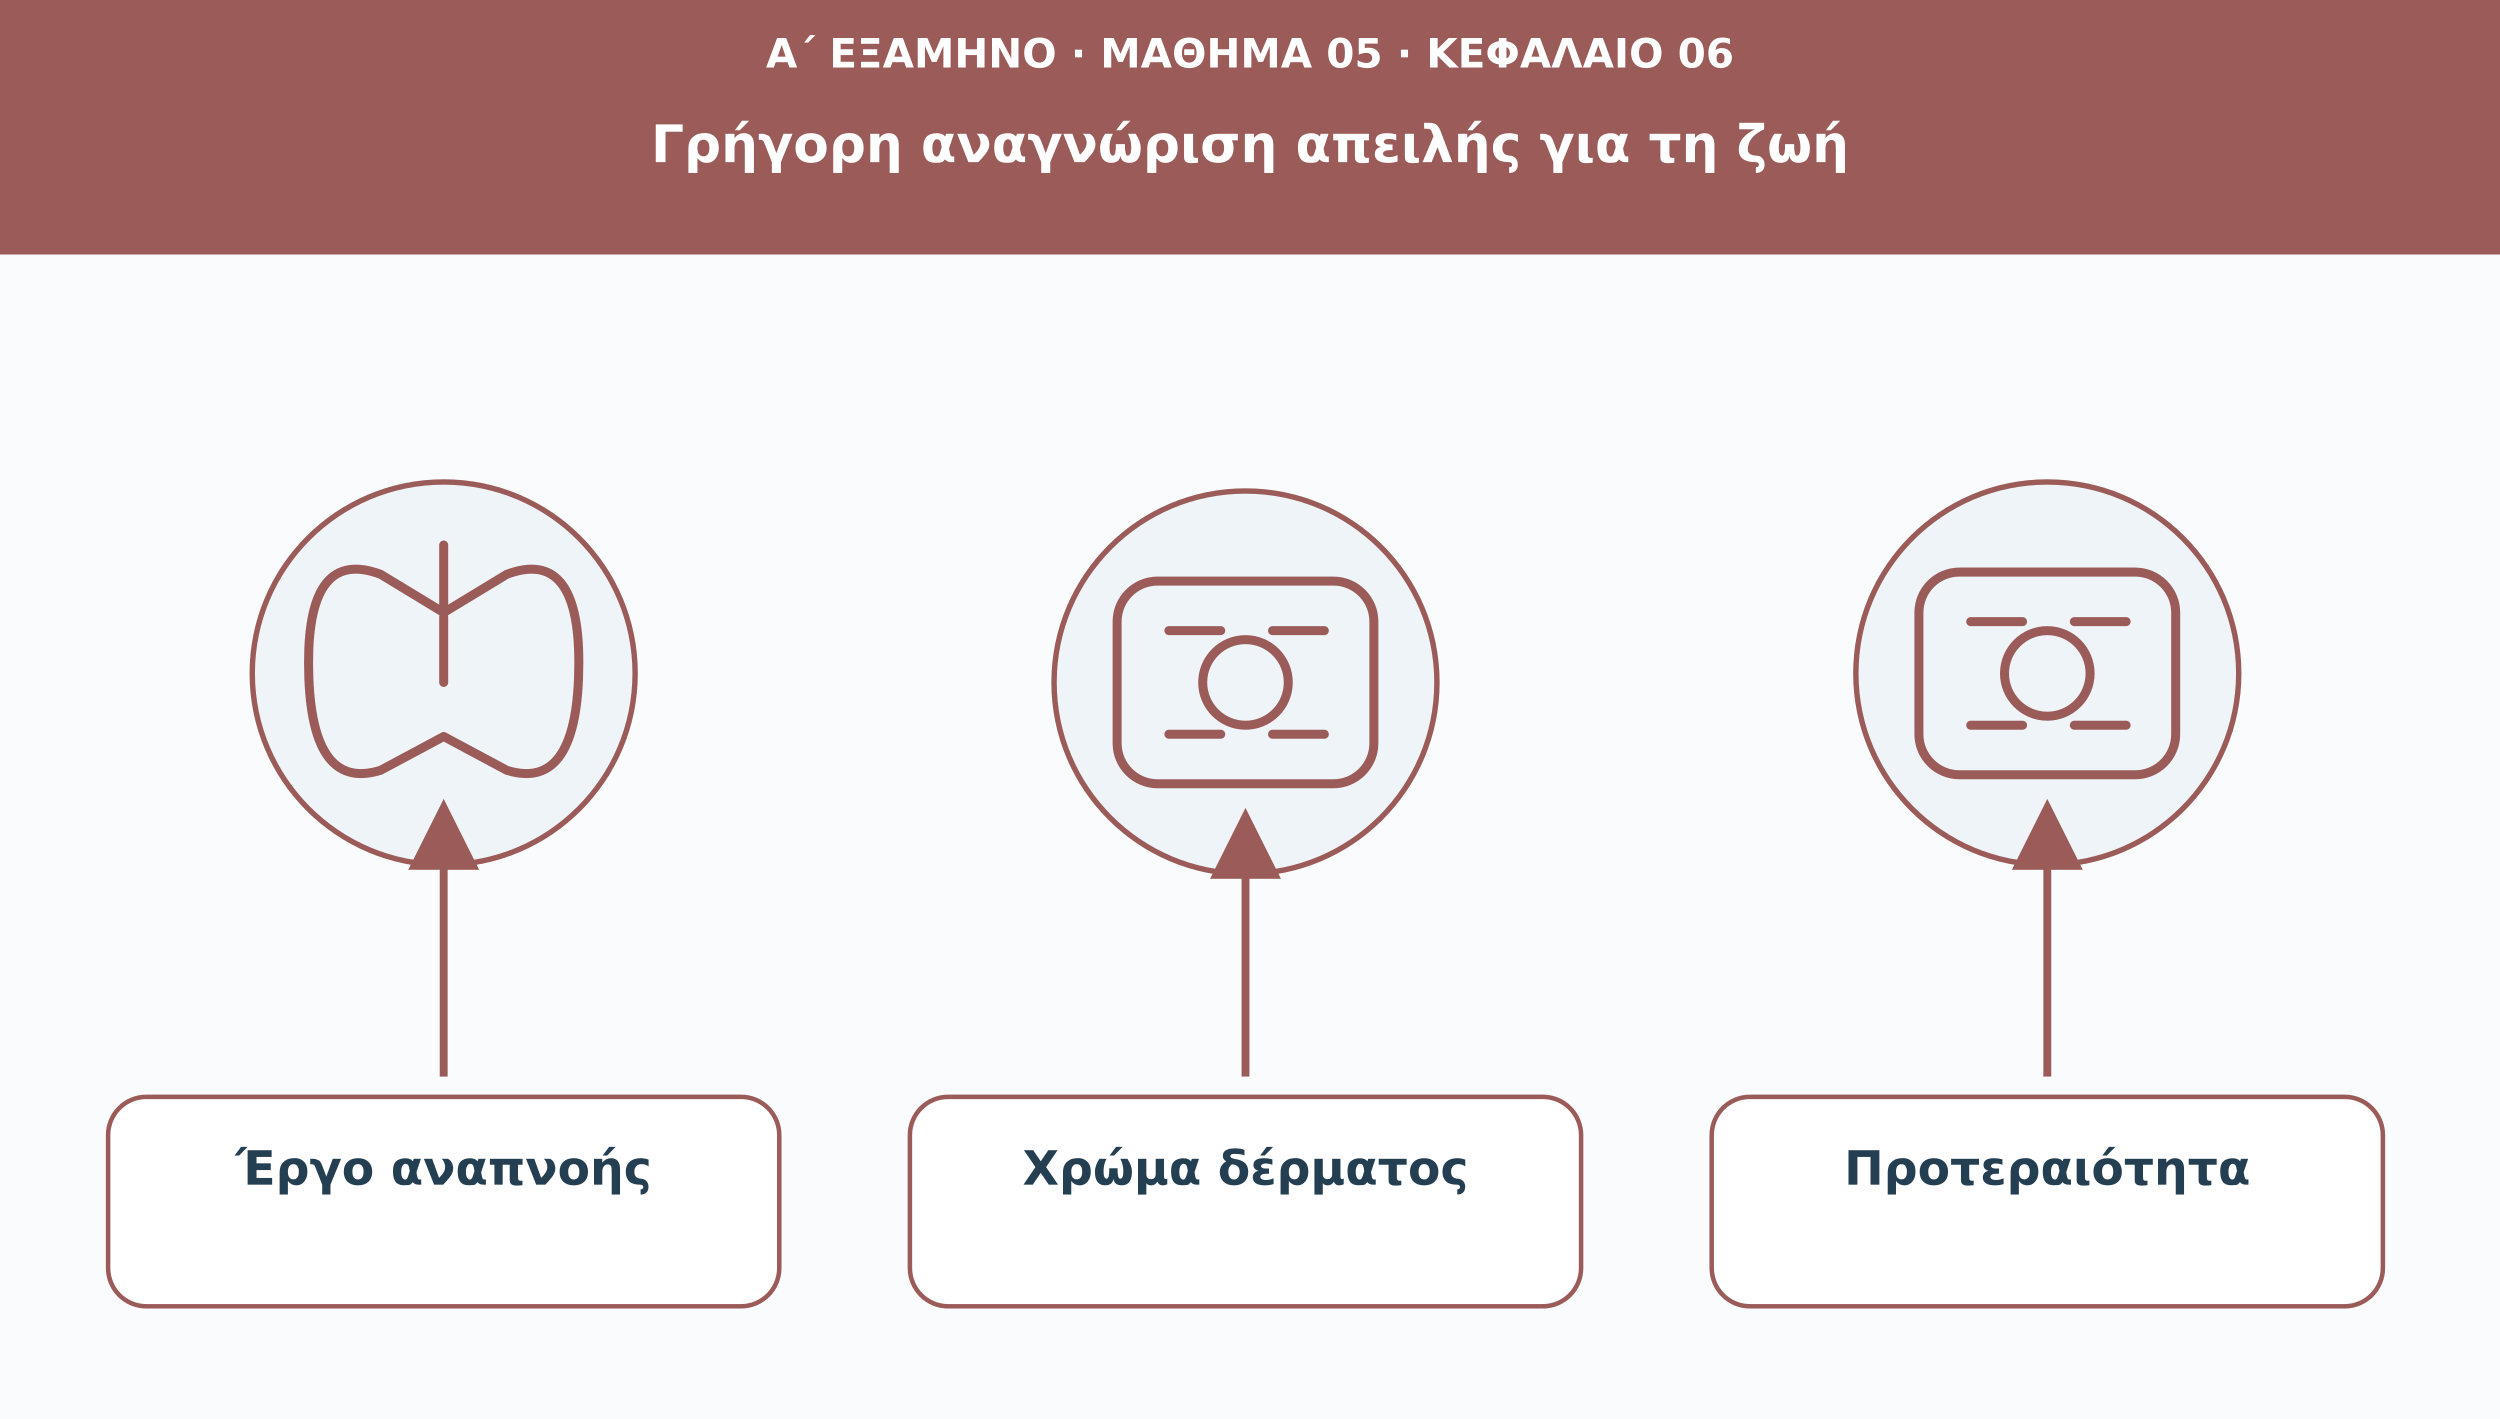
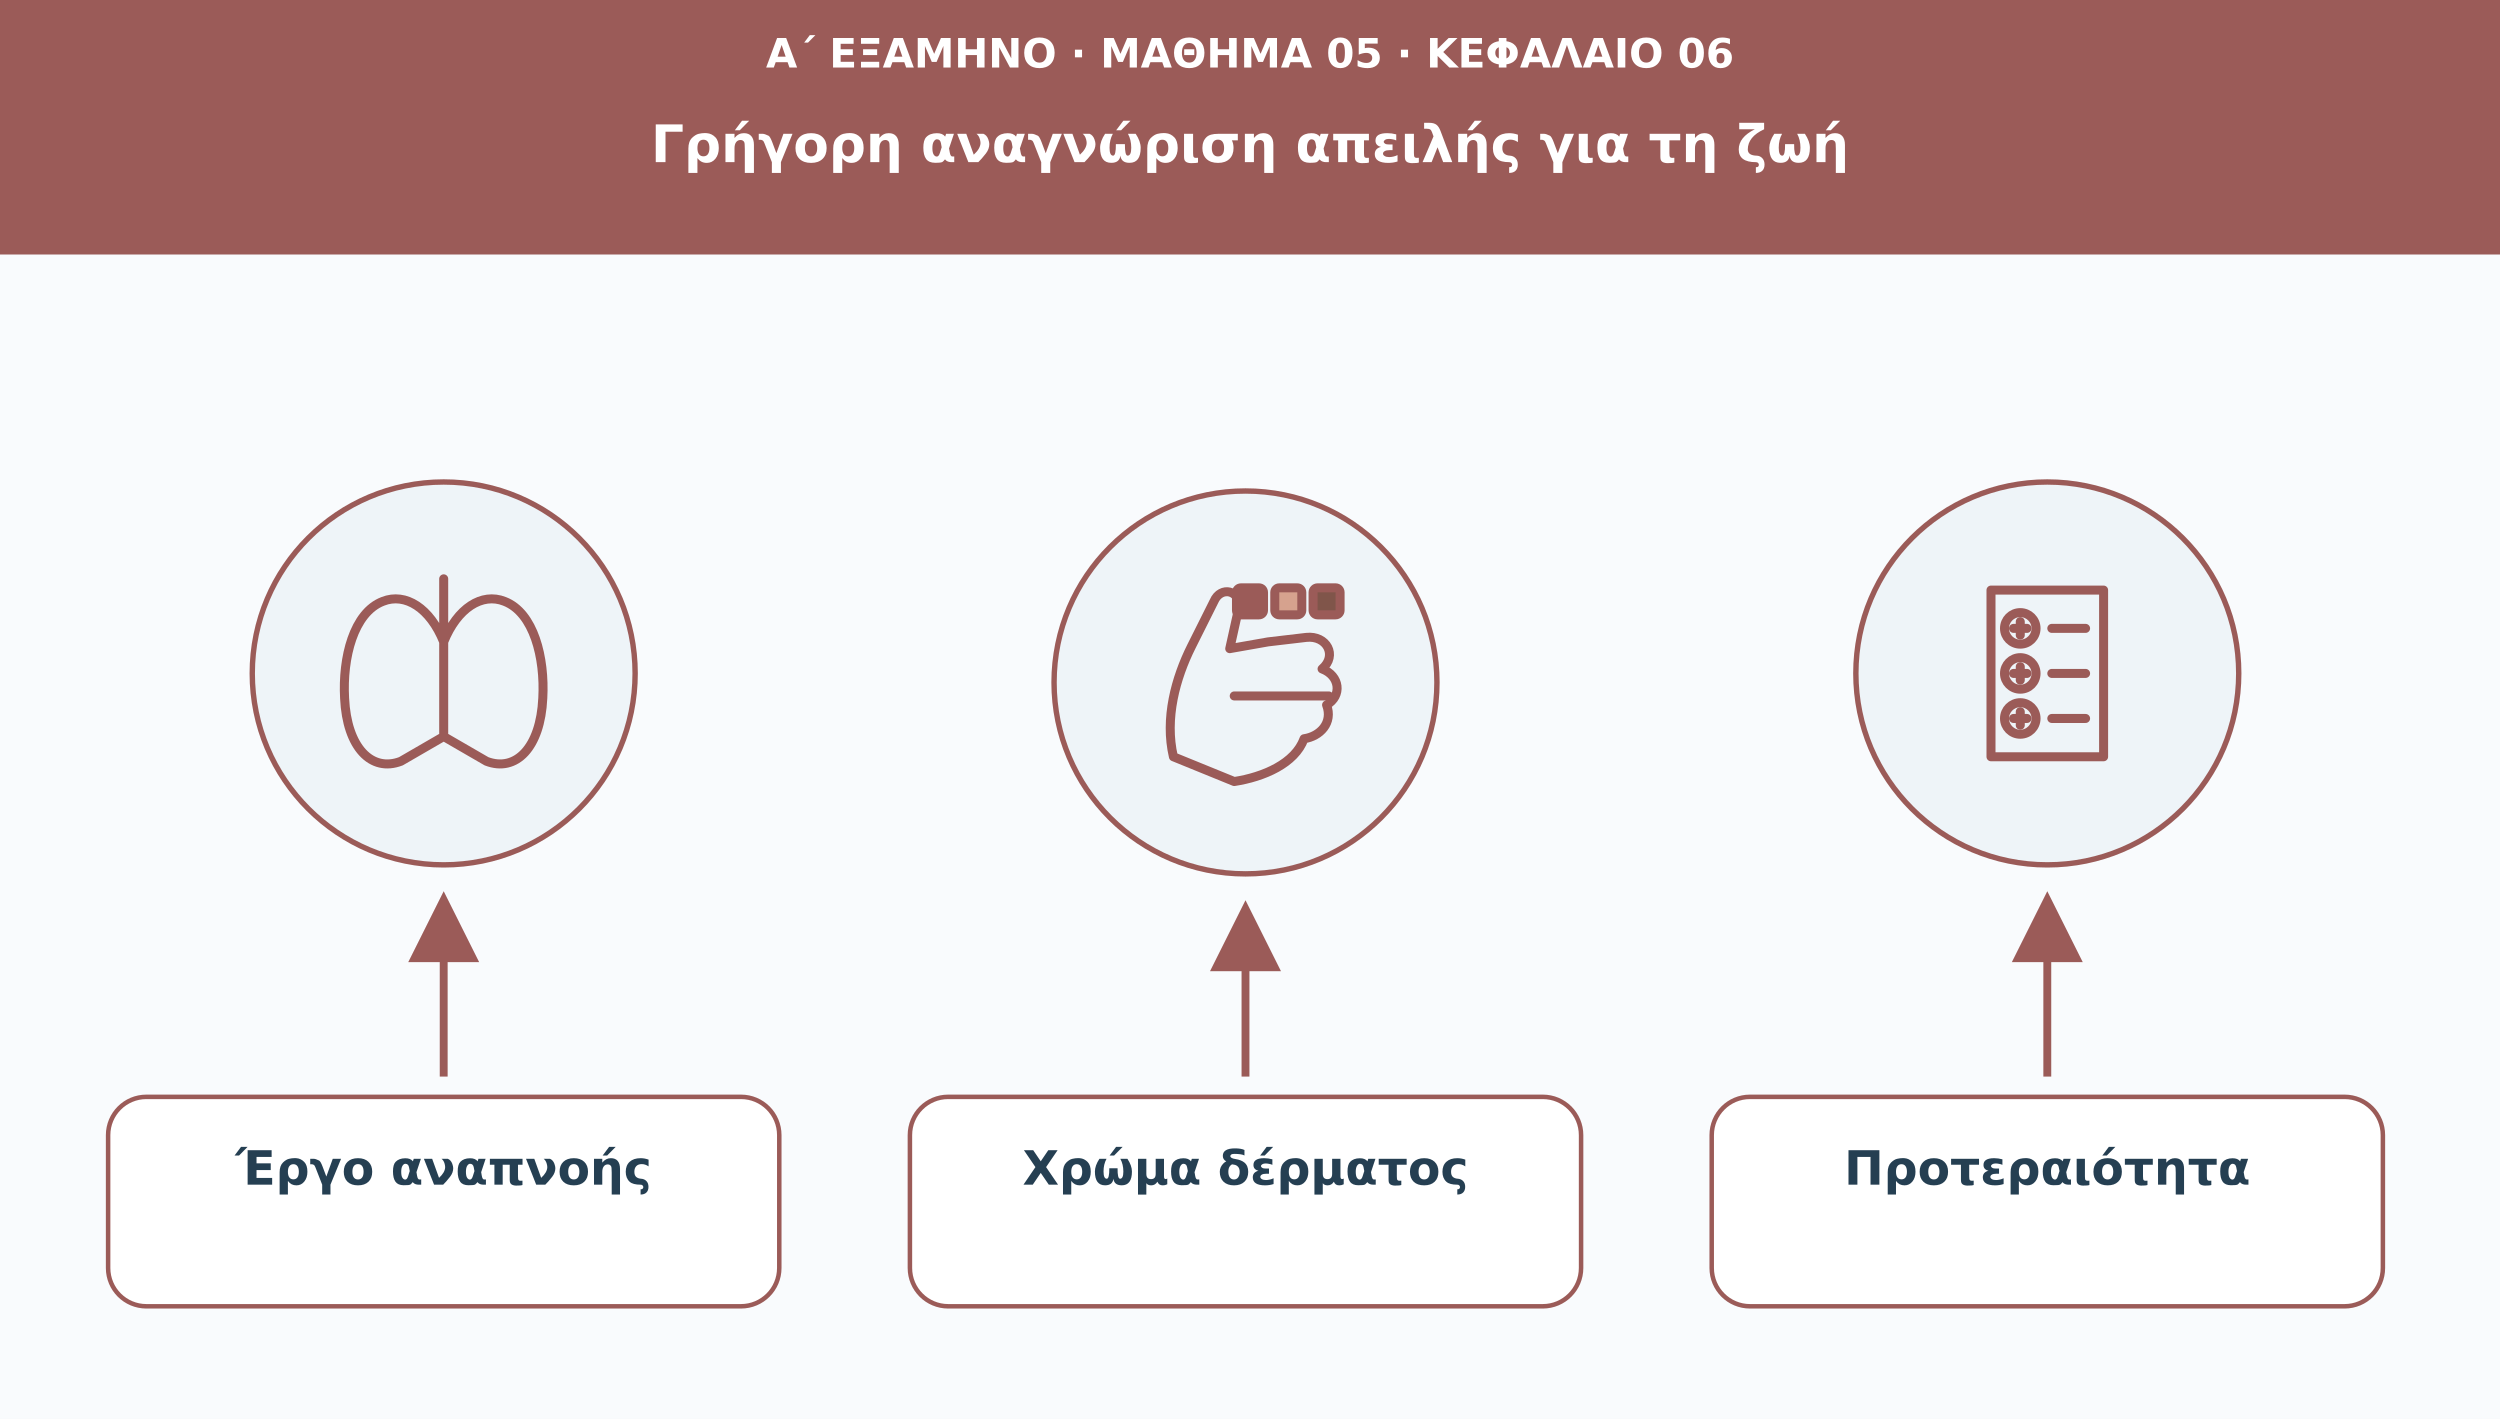
<svg xmlns="http://www.w3.org/2000/svg" viewBox="0 0 1110 630" role="img" aria-labelledby="t d">
  <defs>
    <marker id="arr" viewBox="0 0 10 10" markerWidth="9" markerHeight="9" refX="8" refY="5" orient="auto">
      <path d="M0 0L10 5L0 10Z" fill="#9b5b58" />
    </marker>
  </defs>
  <rect width="1110" height="630" fill="#f9fbfd" />
  <rect width="1110" height="113" fill="#9b5b58" />
  <text x="555" y="30" font-family="DejaVu Sans,Arial,sans-serif" font-size="18" fill="#ffffff" font-weight="690" text-anchor="middle">Α΄ ΕΞΑΜΗΝΟ · ΜΑΘΗΜΑ 05 · ΚΕΦΑΛΑΙΟ 06</text>
  <text x="555" y="72" font-family="DejaVu Sans,Arial,sans-serif" font-size="23" fill="#ffffff" font-weight="720" text-anchor="middle">Γρήγορη αναγνώριση απειλής για τη ζωή</text>
  <circle cx="197" cy="299" r="85" fill="#eef4f8" stroke="#9b5b58" stroke-width="2.4" />
  <g transform="translate(197 299)" fill="none" stroke="#9b5b58" stroke-width="4" stroke-linecap="round" stroke-linejoin="round">
-     <path d="M0-57v30m0 0l-28-17q-32-12-32 39q0 58 32 48l28-15m0-55 28-17q32-12 32 39q0 58-32 48L0 28" />
-     <path d="M0-25v29" />
+     <path d="M0-42v28m0 0c-6-15-17-22-27-18-13 5-18 25-17 43 1 22 12 33 25 28L0 28m0-42c6-15 17-22 27-18 13 5 18 25 17 43-1 22-12 33-25 28L0 28M0-14v42" />
  </g>
-   <path d="M197 478L197 361" stroke="#9b5b58" stroke-width="3.5" marker-end="url(#arr)" />
+   <path d="M197 478L197 402" stroke="#9b5b58" stroke-width="3.5" marker-end="url(#arr)" />
  <rect x="48" y="487" width="298" height="93" rx="17" fill="#ffffff" stroke="#9b5b58" stroke-width="2" />
  <text x="197" y="526" font-family="DejaVu Sans,Arial,sans-serif" font-size="21" fill="#253f52" font-weight="700" text-anchor="middle">Έργο αναπνοής</text>
  <circle cx="553" cy="303" r="85" fill="#eef4f8" stroke="#9b5b58" stroke-width="2.4" />
  <g transform="translate(553 303)" fill="none" stroke="#9b5b58" stroke-width="4" stroke-linecap="round" stroke-linejoin="round">
-     <rect x="-57" y="-45" width="114" height="90" rx="18" />
-     <circle r="19" />
-     <path d="M-34-23h23m23 0h23m-69 46h23m23 0h23" />
+     <path d="M-32 33c-4-17 1-35 8-49l10-20c3-7 12-5 11 3l-4 18 17-3 17-2c9-1 14 8 7 14 8 3 9 12 2 16 3 8-3 14-10 15-4 11-18 17-31 19z" />
+     <path d="M-5 6h42" />
+     <rect x="-4" y="-42" width="12" height="12" rx="2" fill="#9b5b58" />
+     <rect x="13" y="-42" width="12" height="12" rx="2" fill="#d6a28e" />
+     <rect x="30" y="-42" width="12" height="12" rx="2" fill="#80554a" />
  </g>
-   <path d="M553 478L553 365" stroke="#9b5b58" stroke-width="3.5" marker-end="url(#arr)" />
+   <path d="M553 478L553 406" stroke="#9b5b58" stroke-width="3.5" marker-end="url(#arr)" />
  <rect x="404" y="487" width="298" height="93" rx="17" fill="#ffffff" stroke="#9b5b58" stroke-width="2" />
  <text x="553" y="526" font-family="DejaVu Sans,Arial,sans-serif" font-size="21" fill="#253f52" font-weight="700" text-anchor="middle">Χρώμα δέρματος</text>
  <circle cx="909" cy="299" r="85" fill="#eef4f8" stroke="#9b5b58" stroke-width="2.4" />
  <g transform="translate(909 299)" fill="none" stroke="#9b5b58" stroke-width="4" stroke-linecap="round" stroke-linejoin="round">
-     <rect x="-57" y="-45" width="114" height="90" rx="18" />
-     <circle r="19" />
-     <path d="M-34-23h23m23 0h23m-69 46h23m23 0h23" />
+     <path d="M-25-37h50v74h-50z" />
+     <circle cx="-12" cy="-20" r="7" />
+     <circle cx="-12" cy="0" r="7" />
+     <circle cx="-12" cy="20" r="7" />
+     <path d="M2-20h15M2 0h15M2 20h15" />
+     <path d="M-12-23v6m-3-3h6m-3 17v6m-3-3h6m-3 17v6m-3-3h6" />
  </g>
-   <path d="M909 478L909 361" stroke="#9b5b58" stroke-width="3.5" marker-end="url(#arr)" />
+   <path d="M909 478L909 402" stroke="#9b5b58" stroke-width="3.5" marker-end="url(#arr)" />
  <rect x="760" y="487" width="298" height="93" rx="17" fill="#ffffff" stroke="#9b5b58" stroke-width="2" />
  <text x="909" y="526" font-family="DejaVu Sans,Arial,sans-serif" font-size="21" fill="#253f52" font-weight="700" text-anchor="middle">Προτεραιότητα</text>
</svg>
